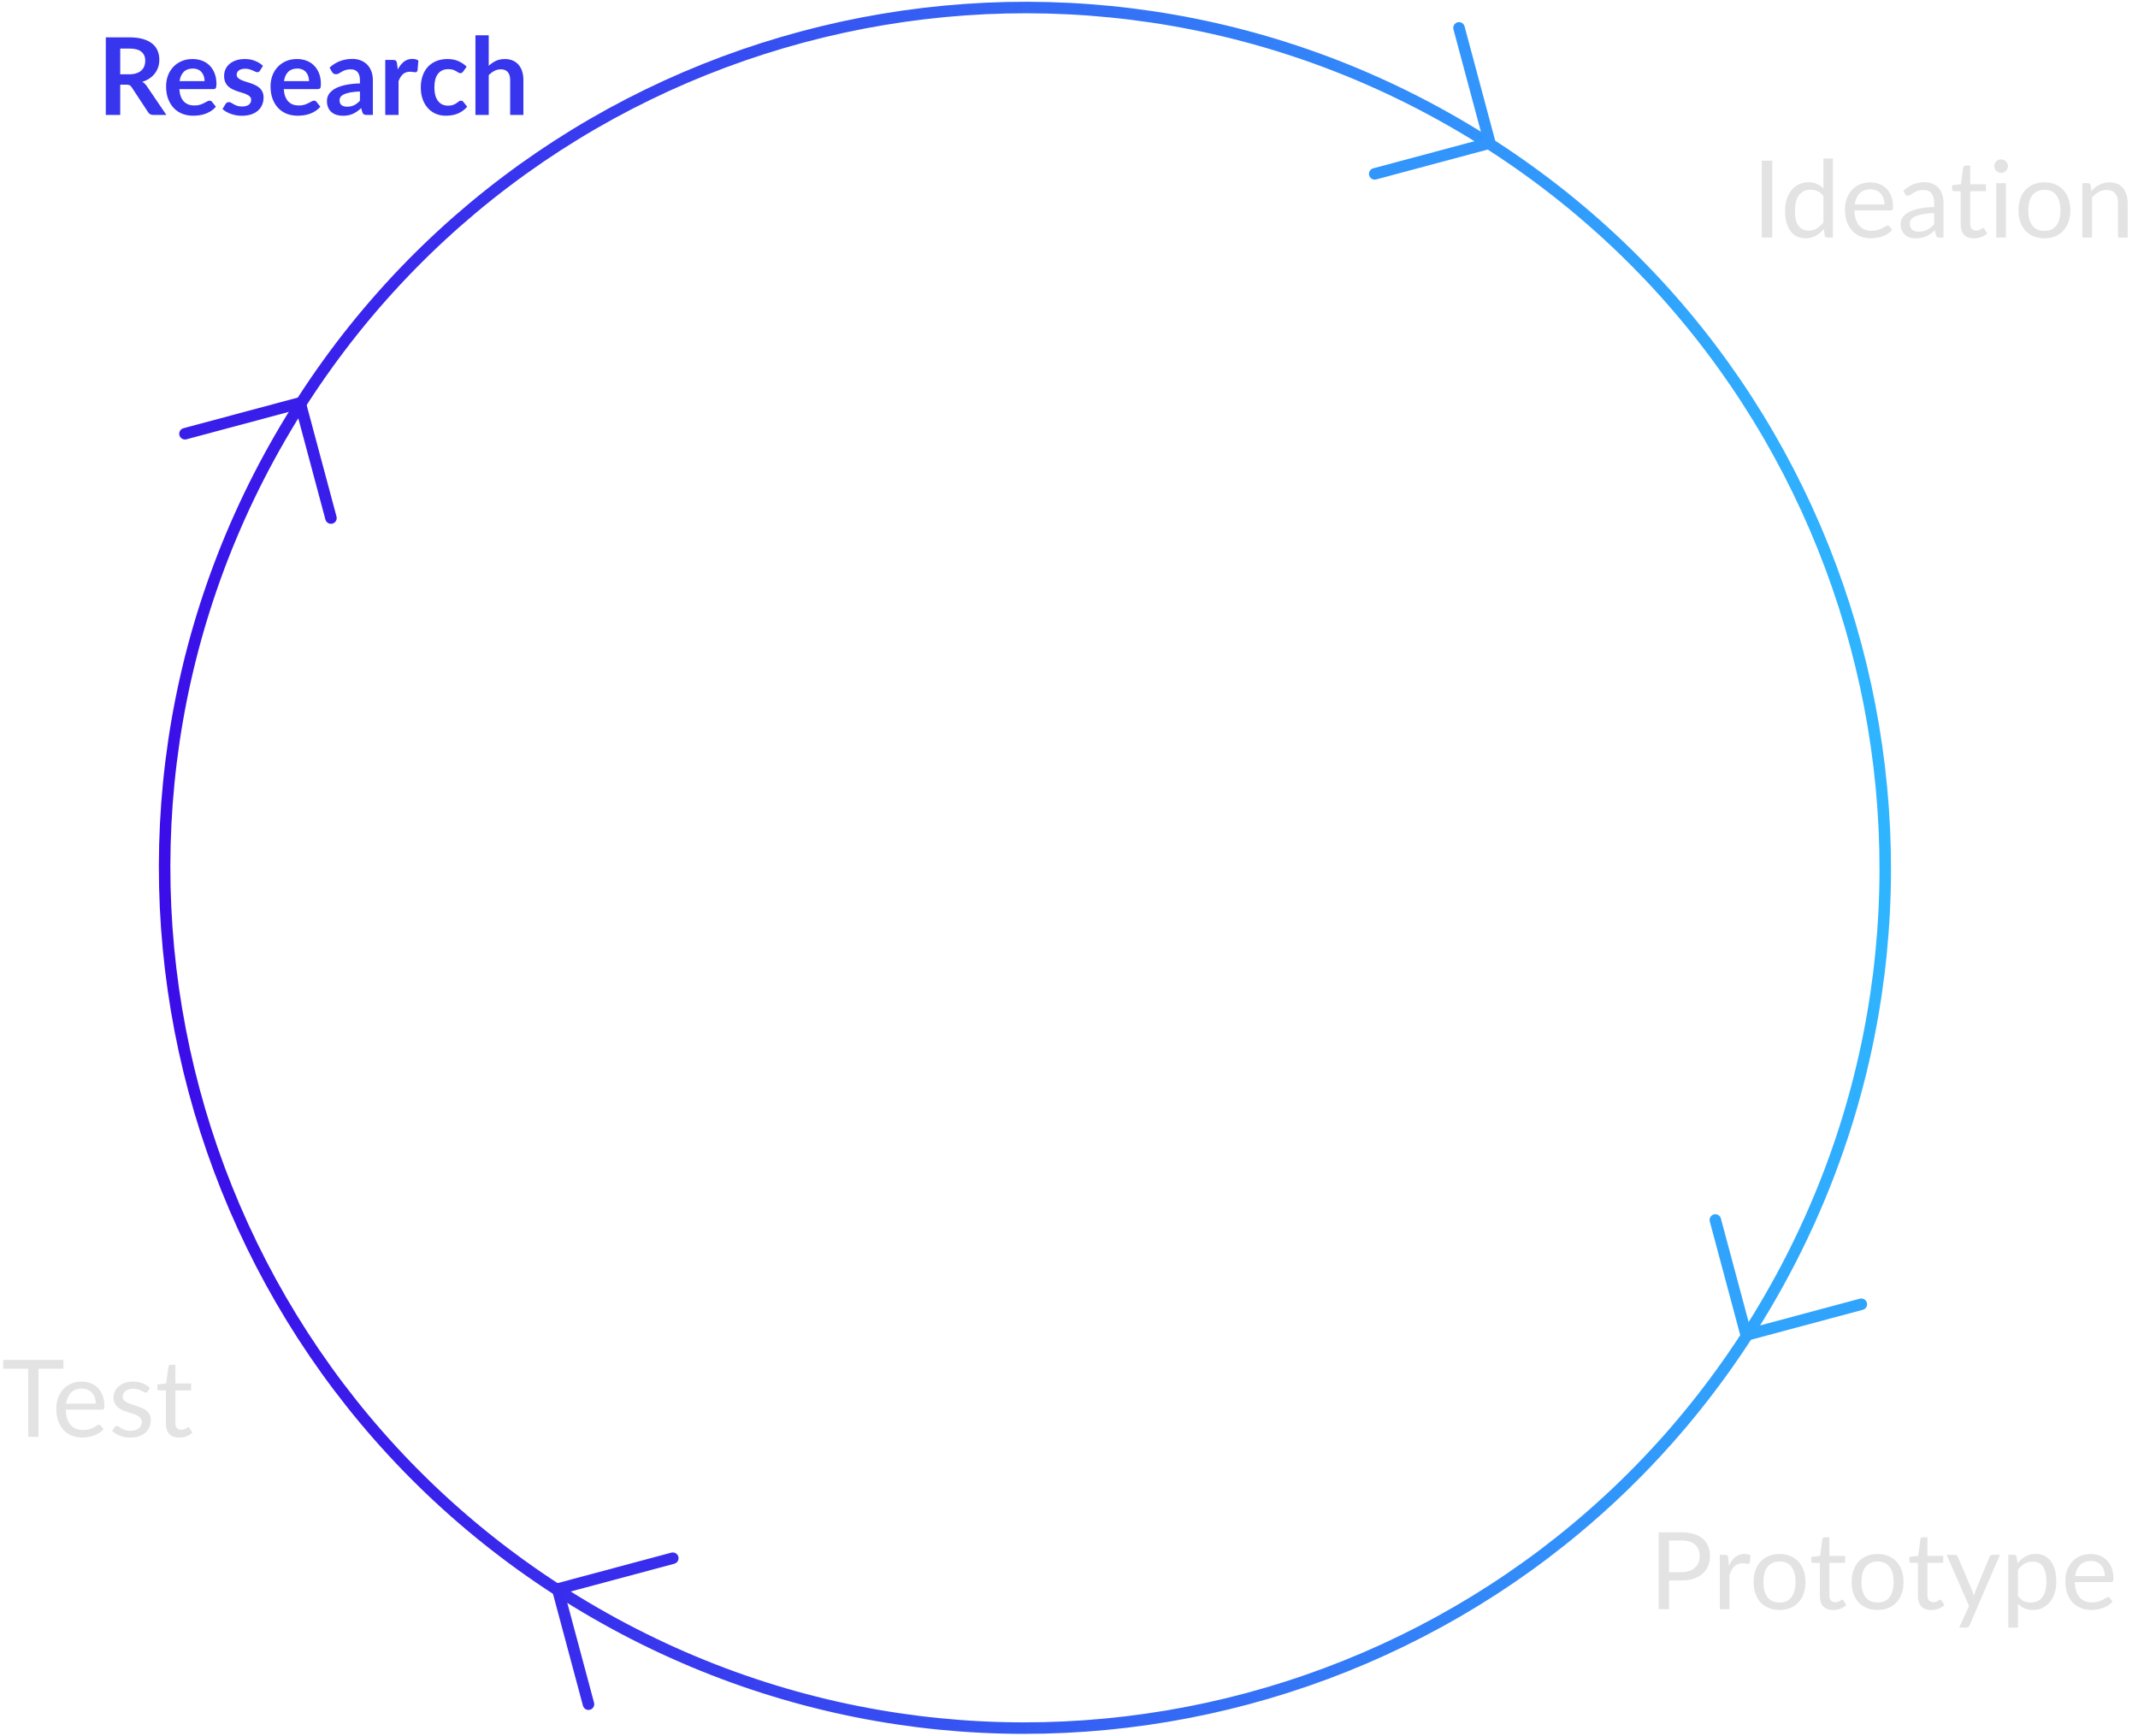
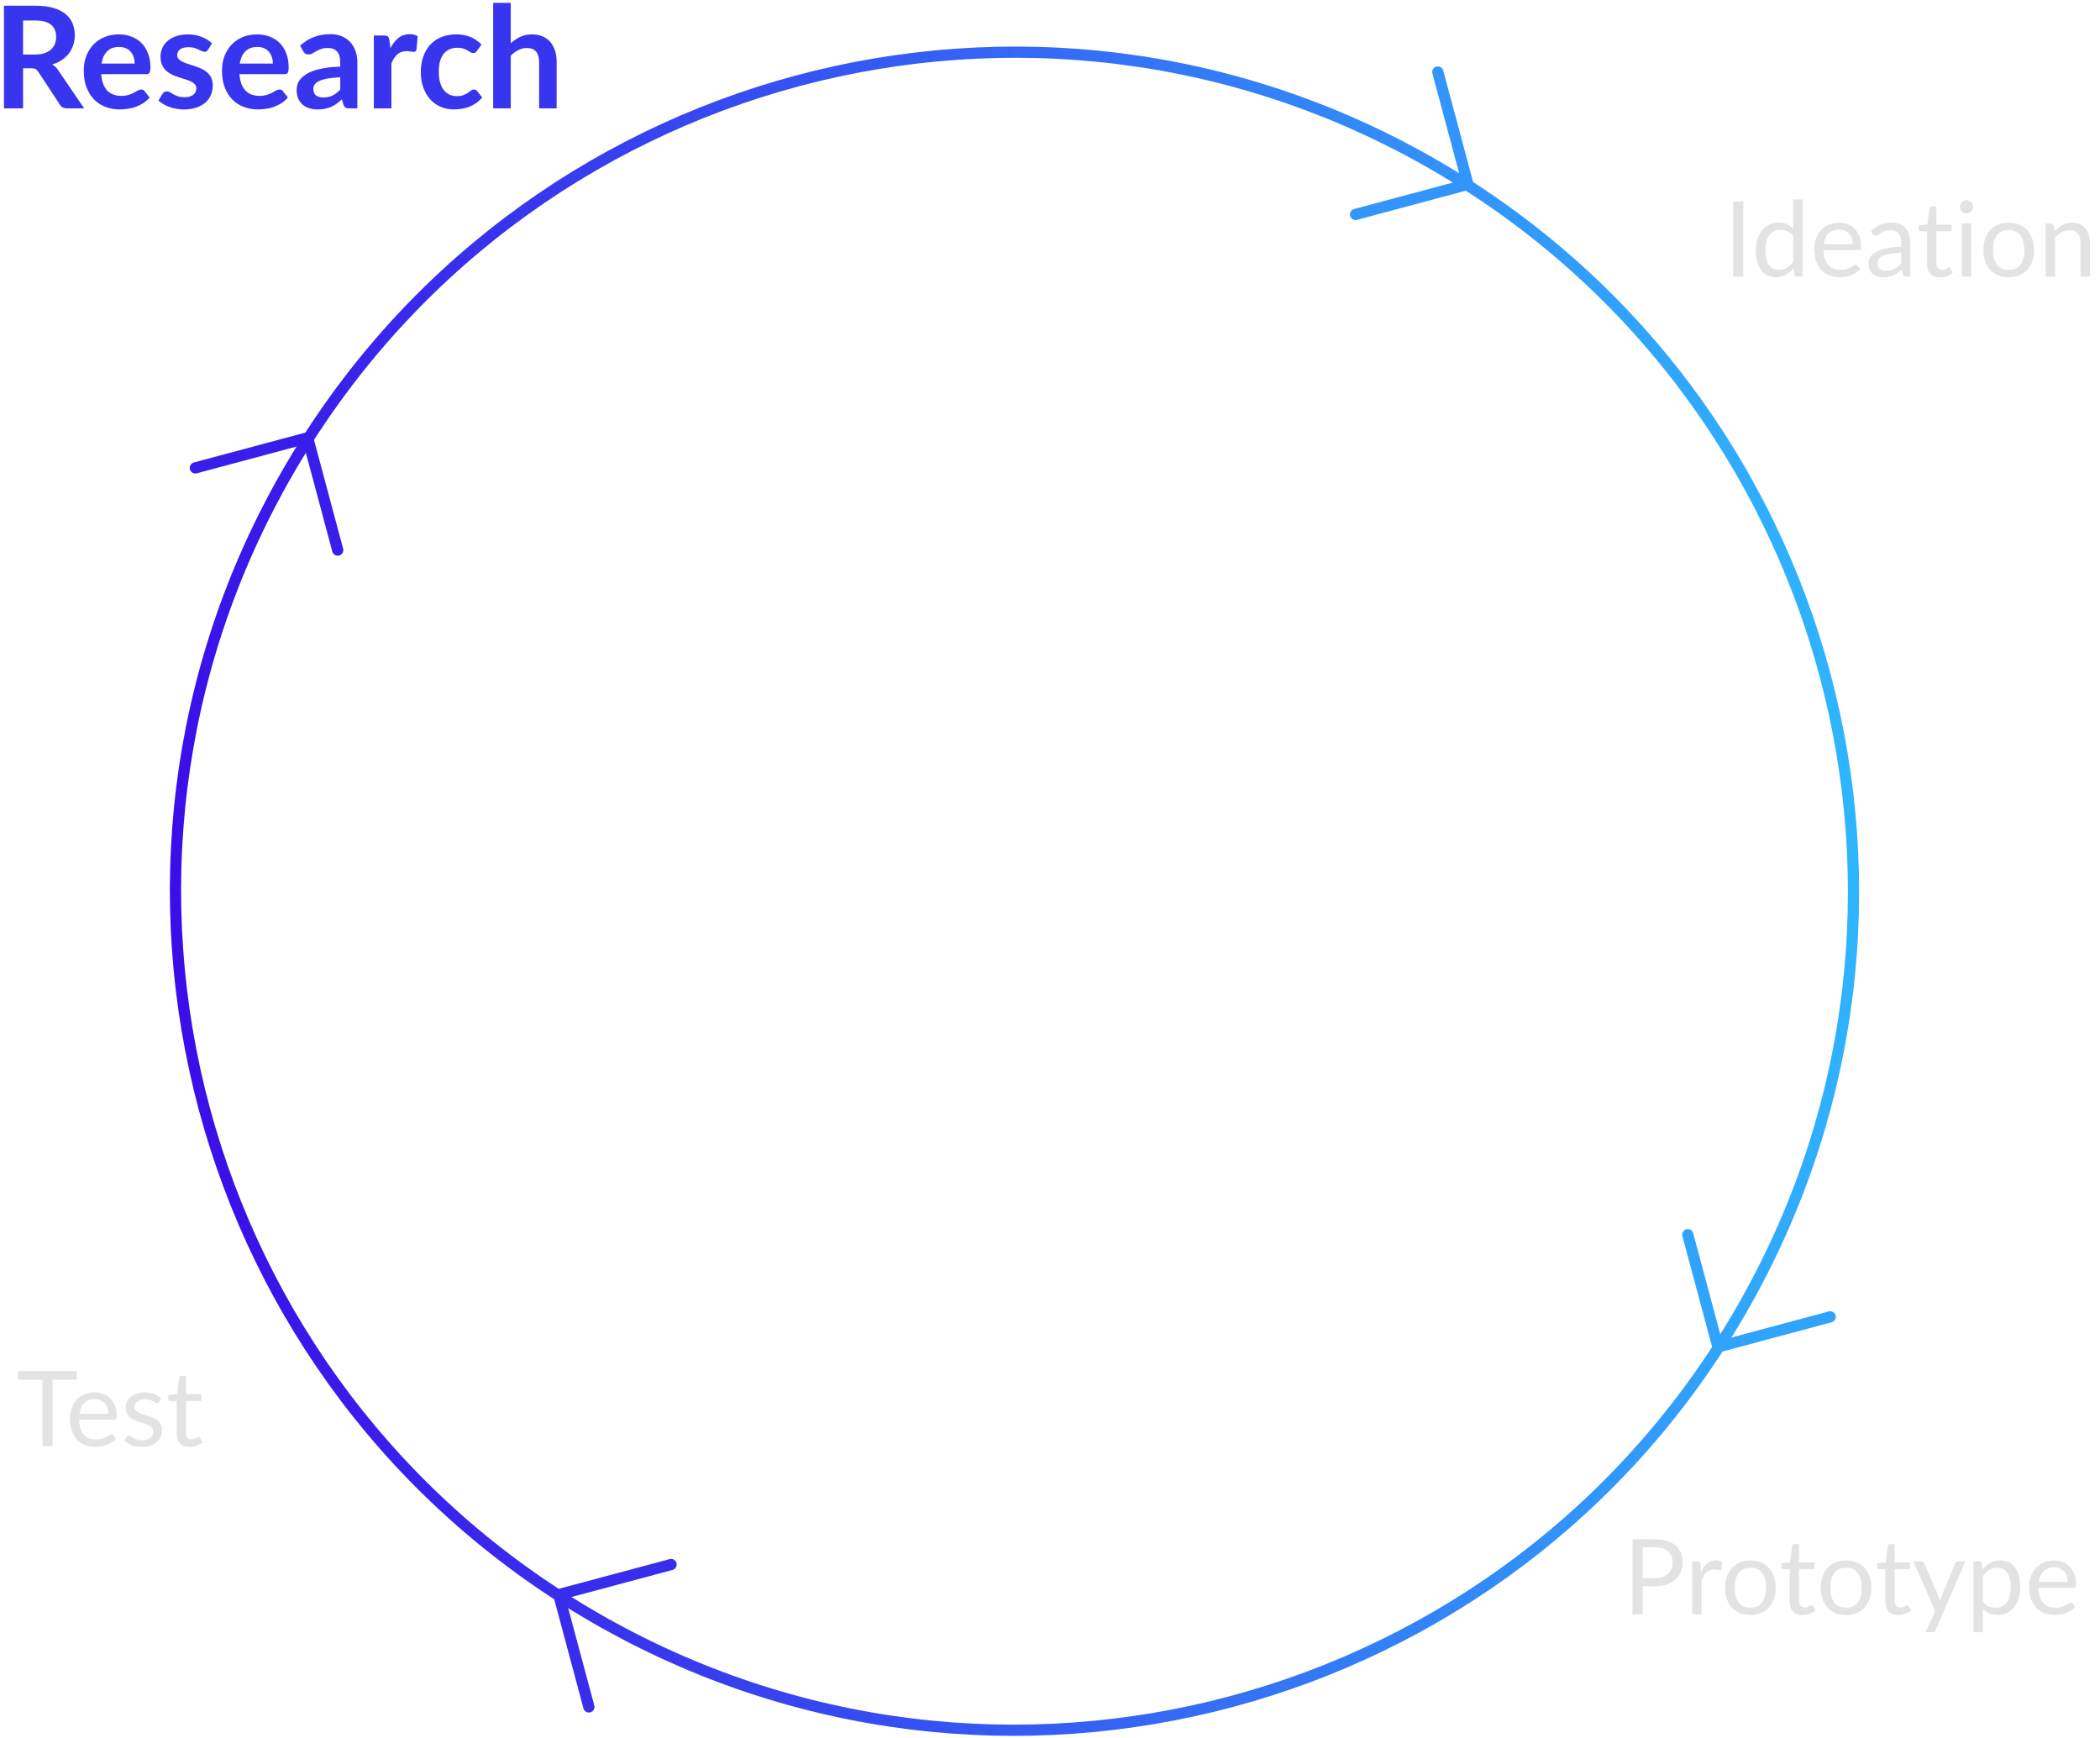
- <svg xmlns="http://www.w3.org/2000/svg" width="558px" height="453px" viewBox="0 0 558 453" version="1.1">
+ <svg xmlns="http://www.w3.org/2000/svg" width="562px" height="465px" viewBox="0 0 562 465" version="1.1">
  <defs>
    <linearGradient x1="22.173%" y1="7.734%" x2="79.963%" y2="92.425%" id="linearGradient-1">
      <stop stop-color="#2FB7FF" offset="0%" />
      <stop stop-color="#3B09E8" offset="100%" />
    </linearGradient>
  </defs>
  <g id="FOMC" stroke="none" stroke-width="1" fill="none" fill-rule="evenodd">
-     <g id="Desktop-HD-Copy" transform="translate(-1715, -6220)">
+     <g id="Desktop-HD-Copy" transform="translate(-1711, -6208)">
      <g id="design-process-ideation-copy-2" transform="translate(1645, 6109)">
        <g id="Group" transform="translate(337.4996, 337.5013) rotate(120) translate(-337.4996, -337.5013) translate(90.99964, 91.00133)" stroke-width="3">
          <circle id="Oval" stroke="url(#linearGradient-1)" cx="246.5" cy="246.5" r="224.5" />
          <polyline id="Path" stroke="#391EEB" stroke-linecap="round" transform="translate(247, 471) scale(-1, 1) rotate(-90) translate(-247, -471) " points="225 460 247 482 269 460" />
          <polyline id="Path" stroke="#30A4FC" stroke-linecap="round" transform="translate(247, 22.5) rotate(-90) translate(-247, -22.5) " points="225 11.5 247 33.5 269 11.5" />
          <polyline id="Path" stroke="#3195FB" stroke-linecap="round" transform="translate(22, 247) scale(-1, 1) rotate(-180) translate(-22, -247) " points="0 236 22 258 44 236" />
          <polyline id="Path" stroke="#382DED" stroke-linecap="round" transform="translate(470.5, 247) scale(-1, 1) translate(-470.5, -247) " points="448.5 236 470.5 258 492.5 236" />
        </g>
        <g id="Group" transform="translate(527, 145)" fill="#E3E3E3" font-family="Lato-Regular, Lato" font-size="28" font-weight="normal">
          <text id="Ideation">
            <tspan x="0.257" y="28">Ideation</tspan>
          </text>
        </g>
-         <g id="Group" transform="translate(95, 113)" fill="#3835EE" font-family="Lato-Bold, Lato" font-size="28" font-weight="bold">
+         <g id="Group" transform="translate(64, 90)" fill="#3835EE" font-family="Lato-Bold, Lato" font-size="38" font-weight="bold">
          <text id="Research">
-             <tspan x="0.363" y="28">Research</tspan>
+             <tspan x="0" y="38">Research</tspan>
          </text>
        </g>
        <g id="Group" transform="translate(500, 503)" fill="#E3E3E3" font-family="Lato-Regular, Lato" font-size="28" font-weight="normal">
          <text id="Prototype">
            <tspan x="0.335" y="28">Prototype</tspan>
          </text>
        </g>
        <g id="Group" transform="translate(70, 458)" fill="#E3E3E3" font-family="Lato-Regular, Lato" font-size="28" font-weight="normal">
          <text id="Test">
            <tspan x="0.421" y="28">Test</tspan>
          </text>
        </g>
      </g>
    </g>
  </g>
</svg>
